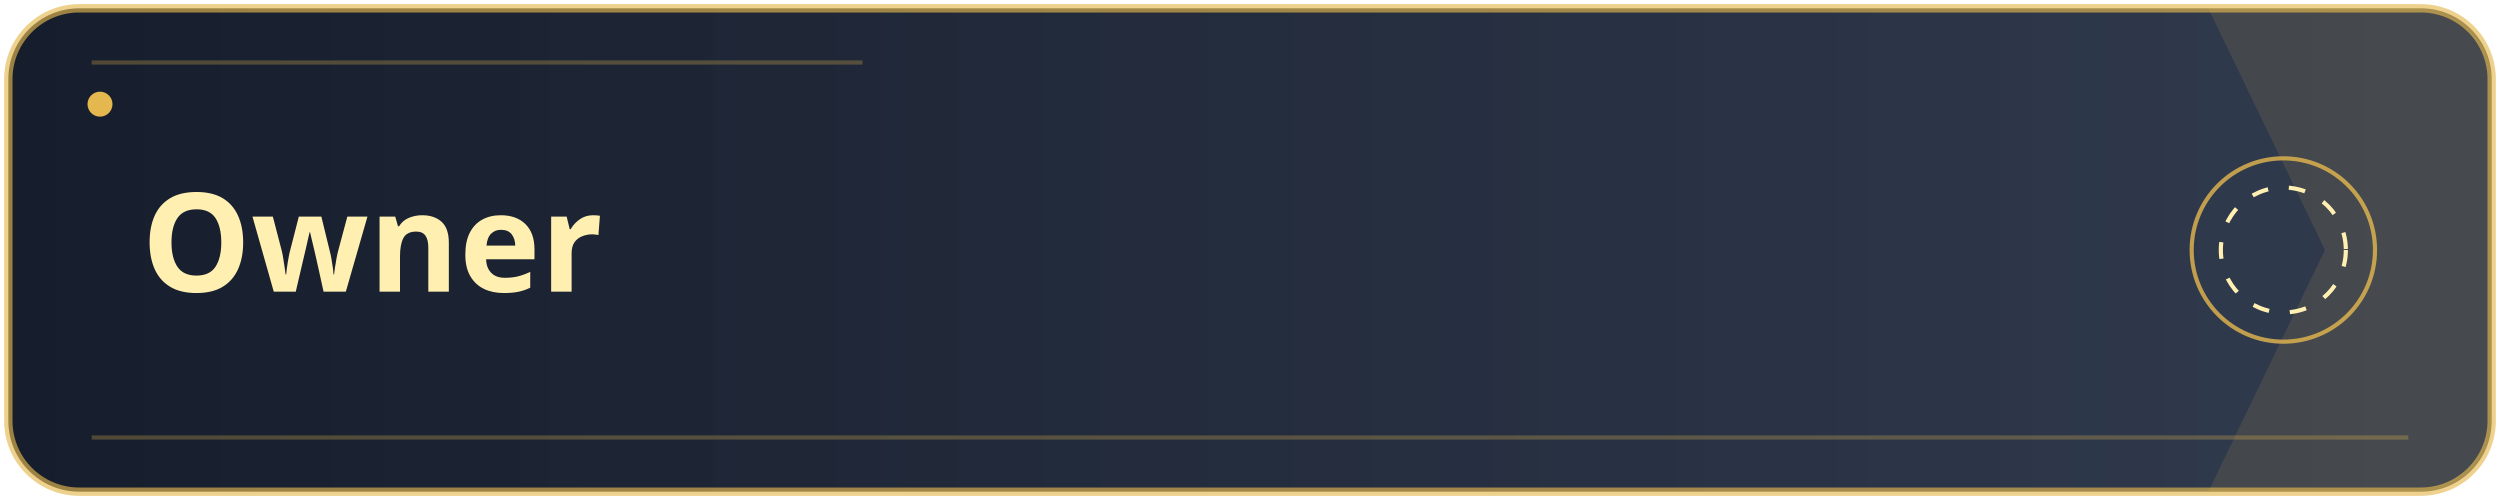
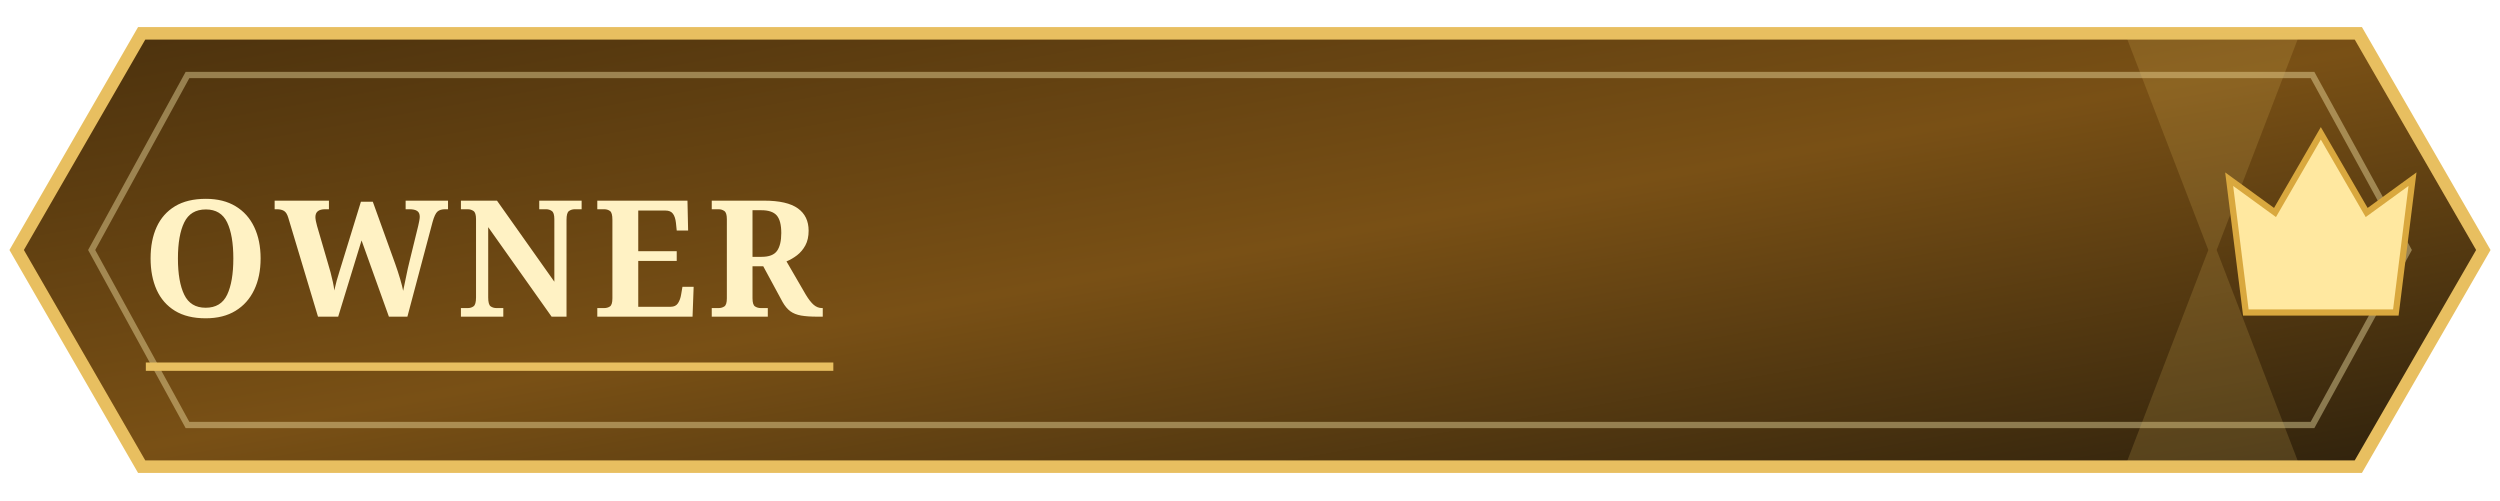
- <svg xmlns="http://www.w3.org/2000/svg" viewBox="0 0 600 120">
+ <svg xmlns="http://www.w3.org/2000/svg" viewBox="0 0 600 120" width="600" height="120" preserveAspectRatio="xMidYMid meet">
  <defs>
-     <linearGradient id="bg">
-       <stop stop-color="#111827" stop-opacity=".98" />
-       <stop offset="1" stop-color="#202b40" stop-opacity=".92" />
+     <linearGradient id="o" x2="1" y2="1">
+       <stop stop-color="#4b310d" />
+       <stop offset=".5" stop-color="#795015" />
+       <stop offset="1" stop-color="#2e210c" />
    </linearGradient>
  </defs>
-   <rect x="2" y="2" width="596" height="116" rx="17" fill="url(#bg)" stroke="#e4b84f" stroke-opacity=".65" stroke-width="2" />
-   <path d="M22 15h185M22 105h556" stroke="#e4b84f" stroke-opacity=".28" />
-   <path d="M530 2h50a18 18 0 0 1 18 18v80a18 18 0 0 1-18 18h-50l28-58z" fill="#e4b84f" fill-opacity=".12" />
-   <circle cx="548" cy="60" r="22" fill="none" stroke="#e4b84f" stroke-opacity=".8" />
-   <circle cx="548" cy="60" r="15" fill="none" stroke="#fff0b2" stroke-dasharray="4 5">
-     <animateTransform attributeName="transform" type="rotate" from="0 548 60" to="360 548 60" dur="15s" repeatCount="indefinite" />
-   </circle>
-   <text x="34" y="70" fill="#fff0b2" font-size="33" font-family="system-ui,sans-serif" font-weight="700">Owner</text>
-   <circle cx="24" cy="25" r="3" fill="#e4b84f">
-     <animate attributeName="opacity" values=".3;1;.3" dur="2s" repeatCount="indefinite" />
-   </circle>
+   <path d="M4 60 34 8H566l30 52-30 52H34Z" fill="url(#o)" stroke="#e8bf60" stroke-width="3" />
+   <path d="M22 60 45 18H555l23 42-23 42H45Z" fill="none" stroke="#fff0b2" stroke-opacity=".4" stroke-width="1.5" />
+   <path d="M510 8h42l-20 52 20 52h-42l20-52z" fill="#e8bf60" fill-opacity=".18" />
+   <path d="M535 43 546 51 557 32 568 51 579 43 575 75H539Z" fill="#ffe8a0" stroke="#d9a83e" stroke-width="1.5" />
+   <text x="34" y="76" fill="#fff2c4" font-family="Georgia,serif" font-size="39" font-weight="700" letter-spacing="2">OWNER</text>
+   <path d="M35 88H200" stroke="#e8bf60" stroke-width="2" />
</svg>
